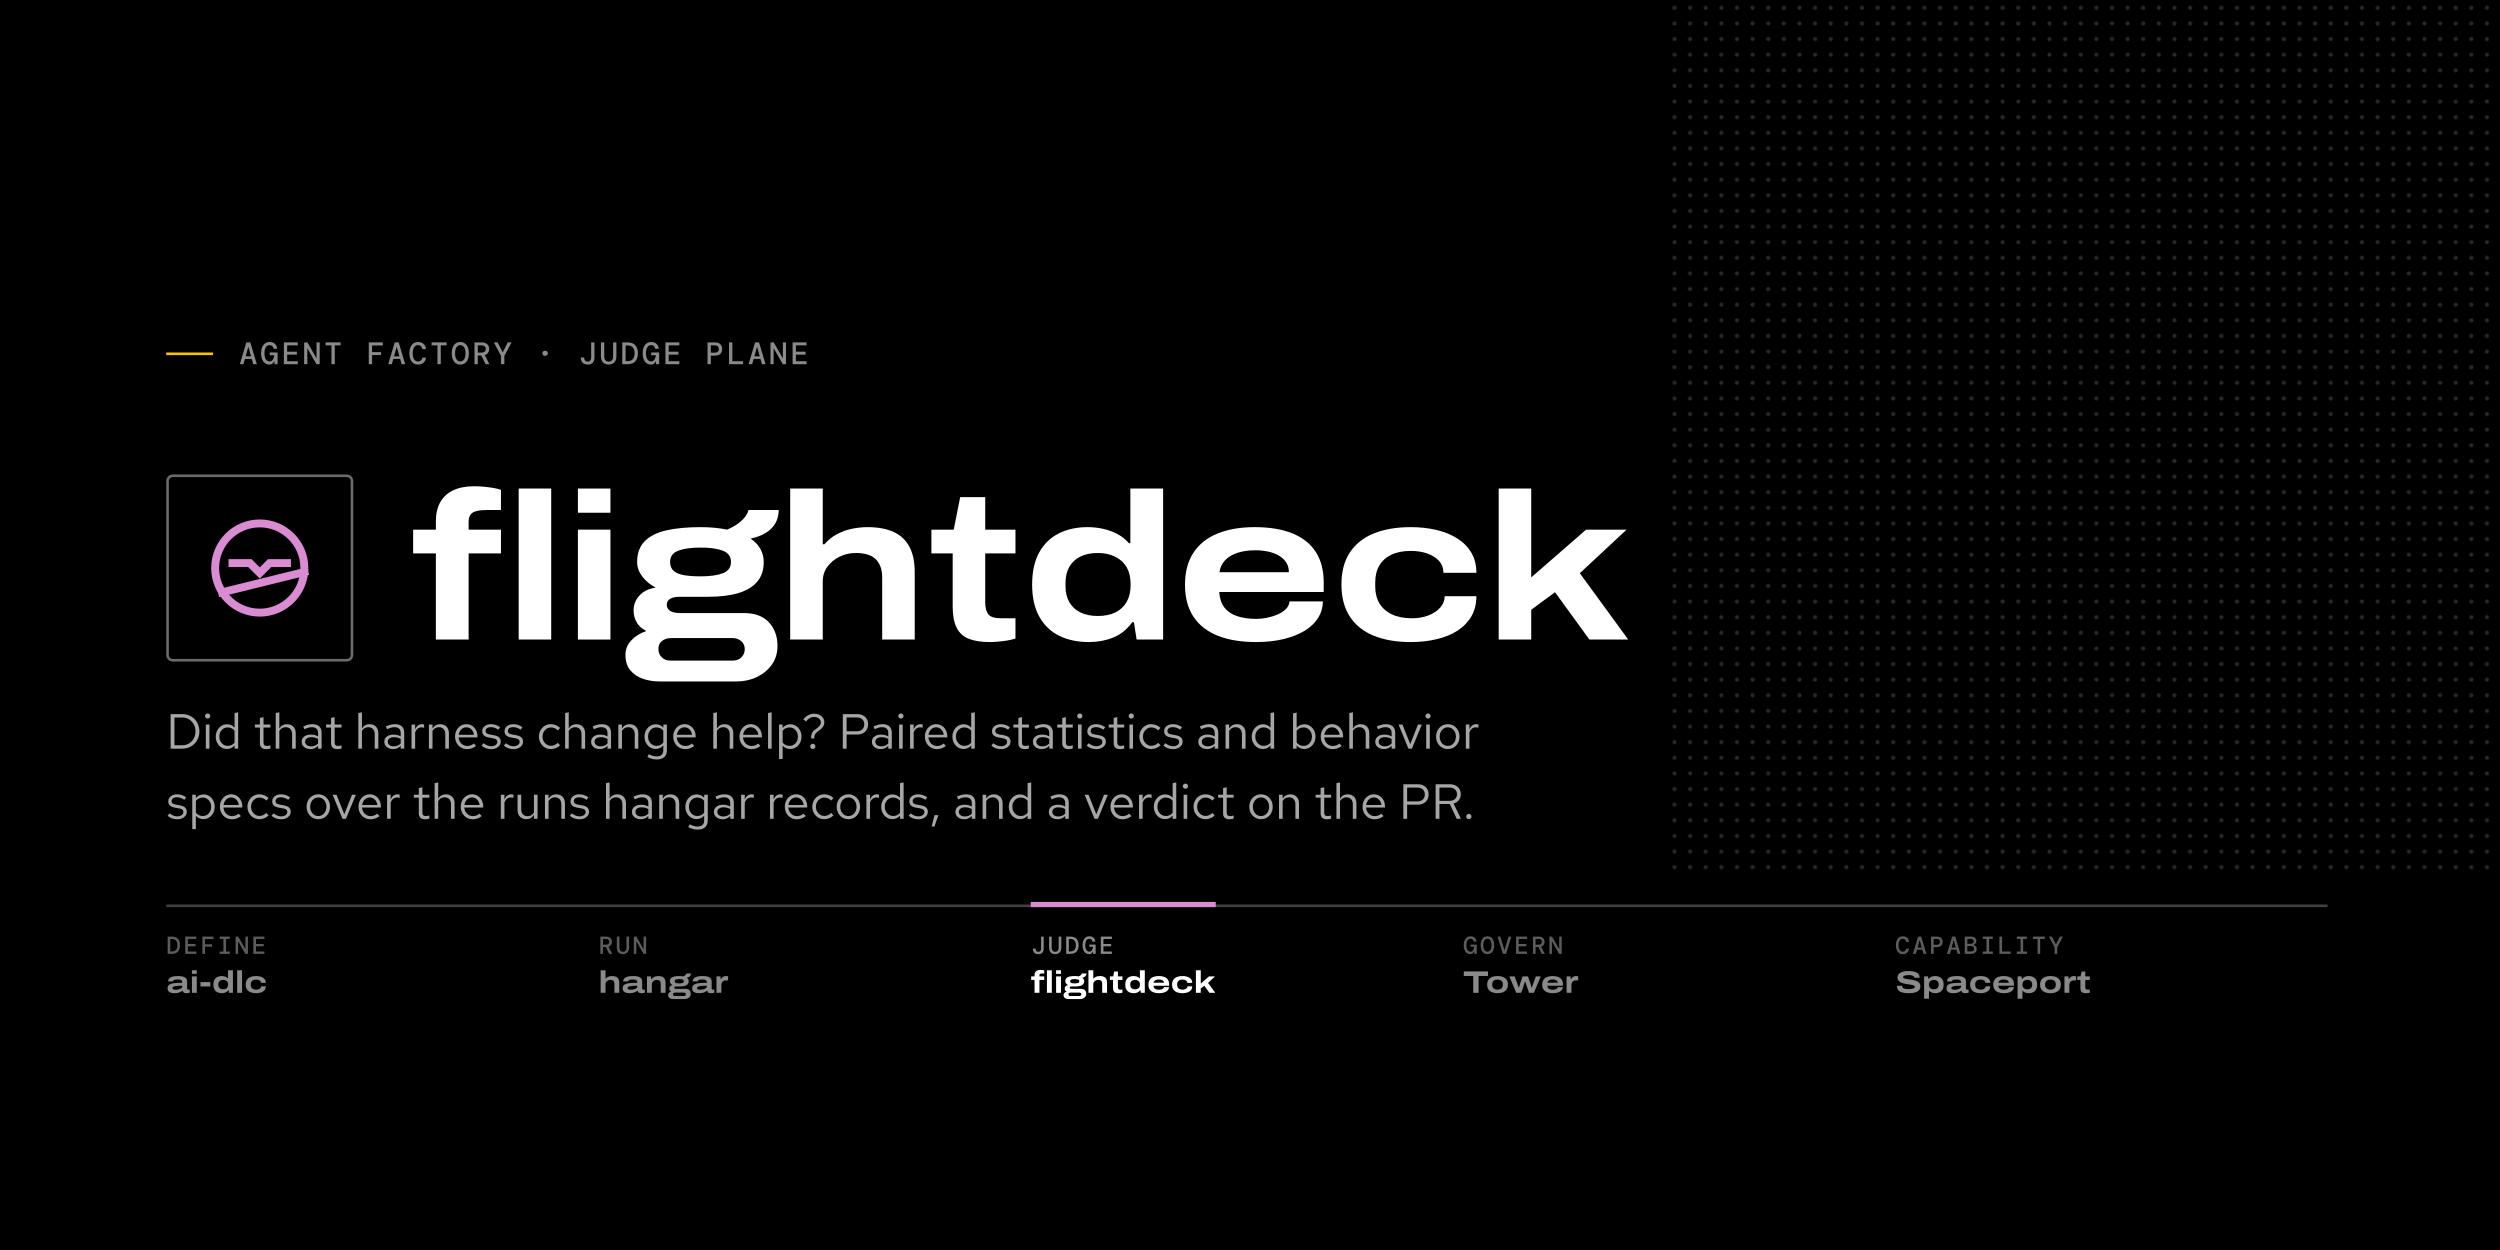
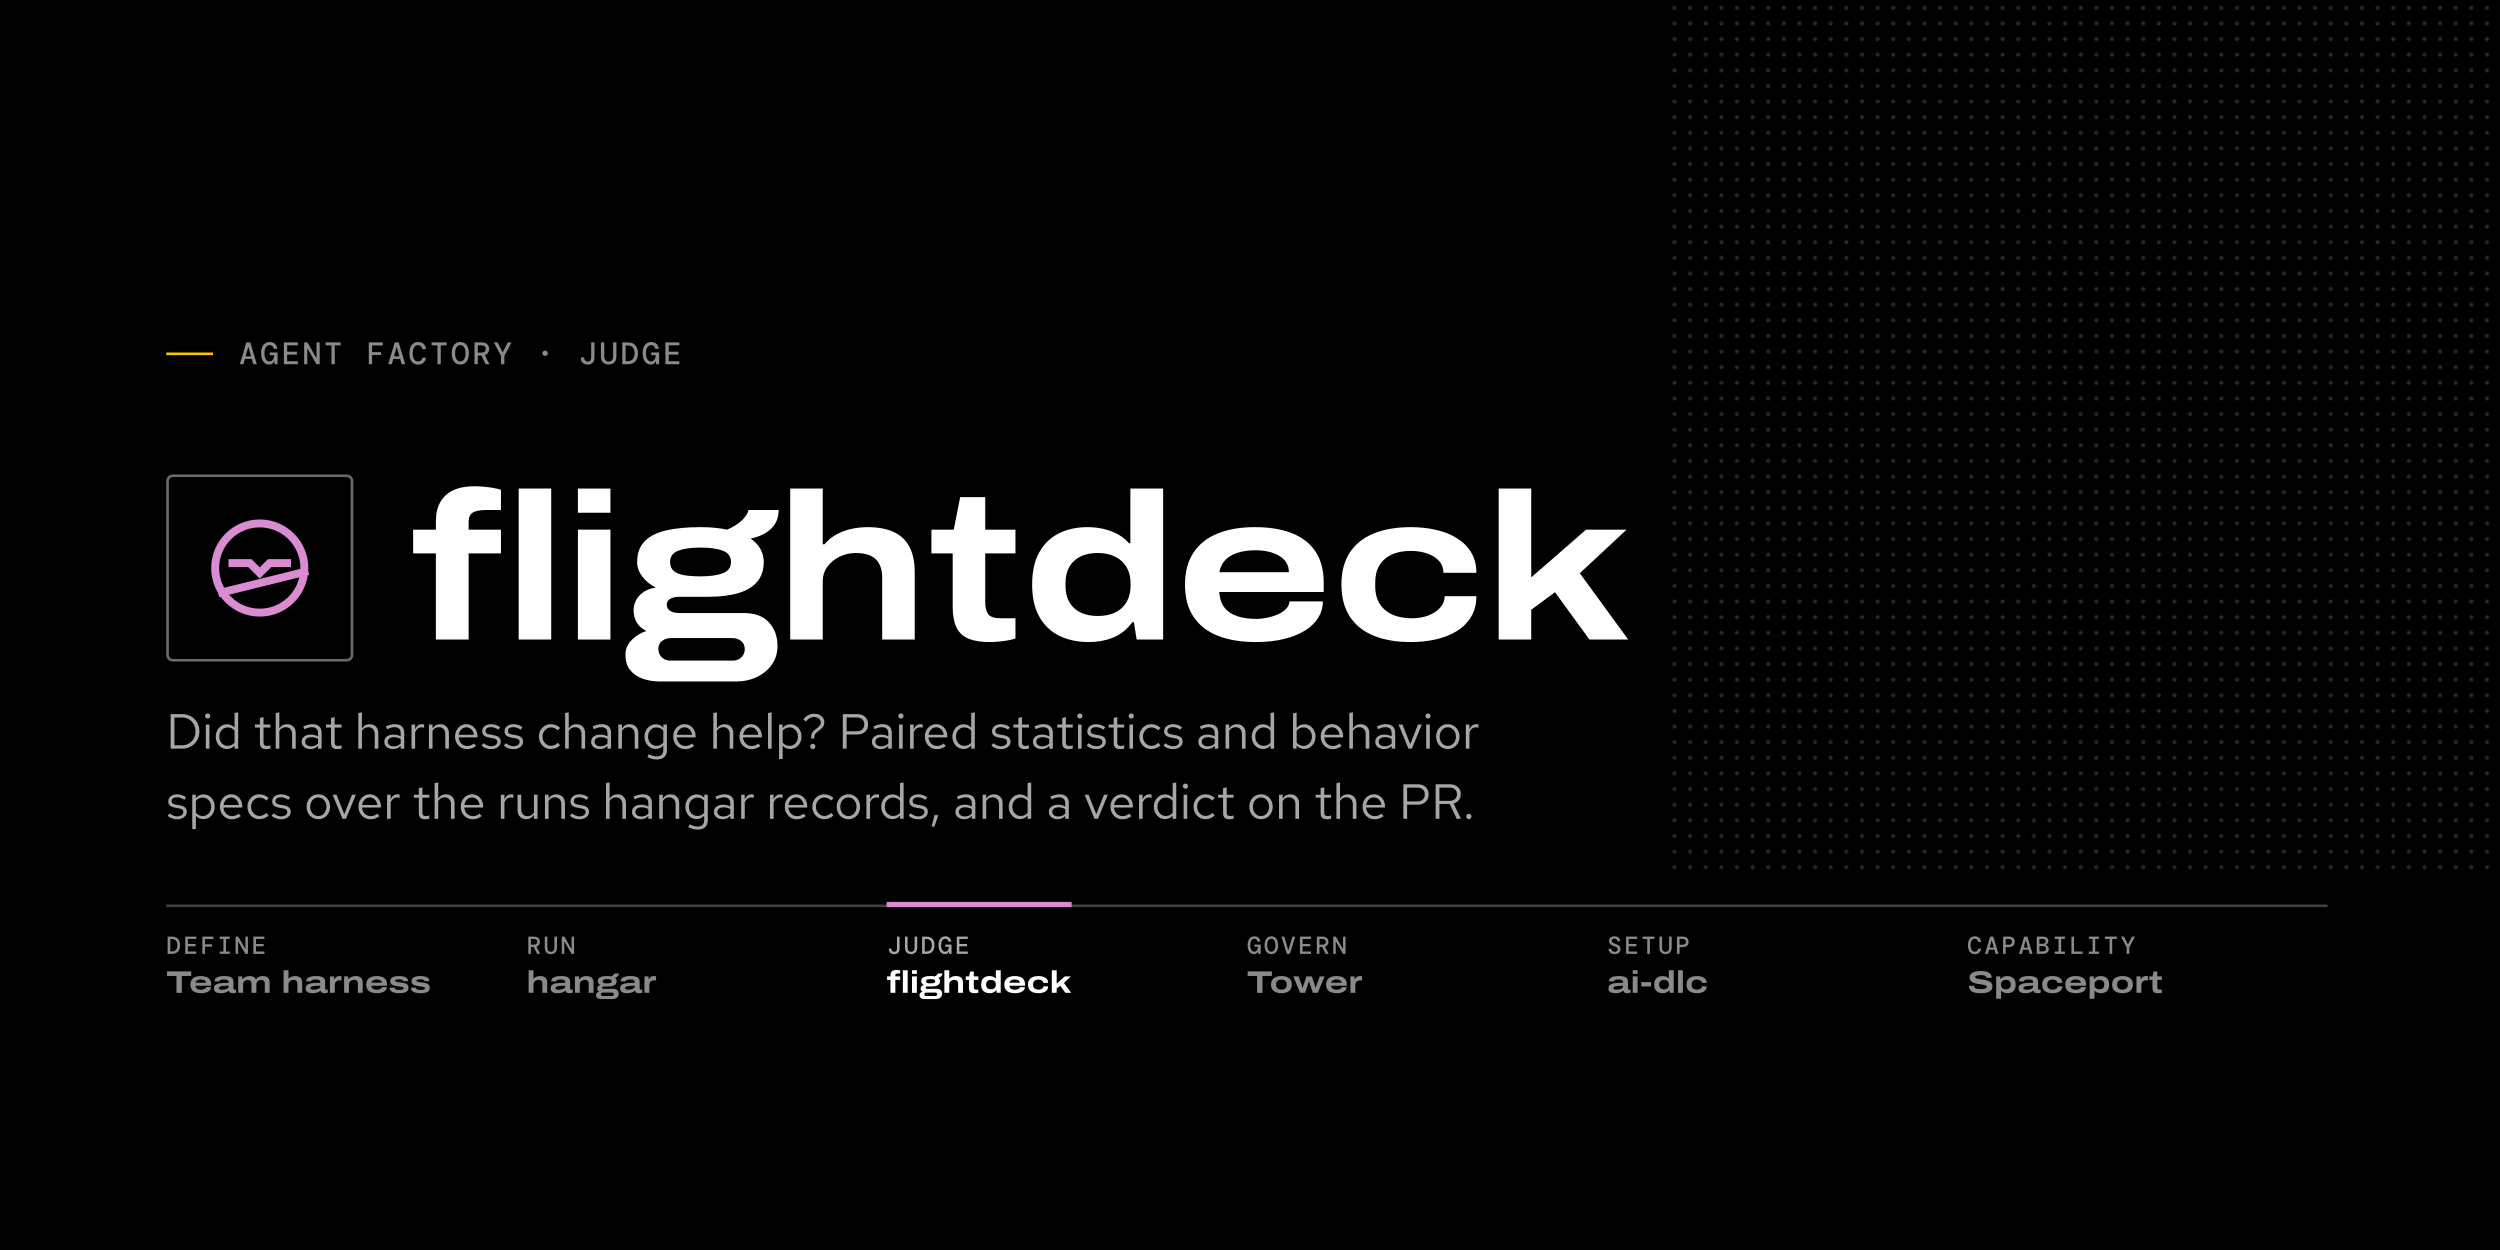
<svg xmlns="http://www.w3.org/2000/svg" width="1280" height="640" viewBox="0 0 1280 640" role="img" aria-labelledby="t d">
  <defs>
    <path id="m1" d="M28 0 237 700H363L572 0H457L410 168H190L143 0ZM297 550 214 253H386L303 550Z" />
    <path id="m7" d="M291 -12Q213 -12 154 32.5Q95 77 62 158Q29 239 29 350Q29 459 62 540Q95 621 156.5 666.5Q218 712 304 712Q408 712 471.5 655Q535 598 549 494H434Q424 548 390.5 580Q357 612 304 612Q223 612 180 542Q137 472 137 350Q137 223 182.5 155.5Q228 88 301 88Q350 88 382 117Q414 146 431 191.5Q448 237 452 288H305V376H559V0H461L454 94H448Q428 48 392 18Q356 -12 291 -12Z" />
    <path id="m5" d="M80 0V700H527V605H186V401H497V307H186V95H527V0Z" />
    <path id="m15" d="M51 0V700H155L448 187V700H549V0H445L152 513V0Z" />
    <path id="m21" d="M247 0V605H59V700H541V605H353V0Z" />
    <path id="m6" d="M84 0V700H533V601H190V387H478V294H190V0Z" />
    <path id="m3" d="M302 -12Q214 -12 152.5 33Q91 78 58.5 159.5Q26 241 26 349Q26 458 58.5 539.5Q91 621 153 666.5Q215 712 302 712Q415 712 482 650.5Q549 589 560 484H443Q434 539 398.5 575.5Q363 612 301 612Q222 612 178 542Q134 472 134 349Q134 227 178 157.5Q222 88 301 88Q365 88 399 121.5Q433 155 443 210H560Q544 107 479 47.5Q414 -12 302 -12Z" />
    <path id="m16" d="M300 -12Q215 -12 153 32Q91 76 58 157Q25 238 25 350Q25 462 58 543Q91 624 153 668Q215 712 300 712Q386 712 447.5 668Q509 624 542 543Q575 462 575 350Q575 238 542 157Q509 76 447.5 32Q386 -12 300 -12ZM300 88Q375 88 421 155.5Q467 223 467 350Q467 477 421 544.5Q375 612 300 612Q224 612 178.5 544.5Q133 477 133 350Q133 223 178.5 155.5Q224 88 300 88Z" />
    <path id="m19" d="M75 0V700H304Q386 700 439.5 672Q493 644 519.5 596.5Q546 549 546 489Q546 421 511.5 368.5Q477 316 406 292L553 0H430L296 277H181V0ZM181 373H298Q370 373 403.5 405Q437 437 437 489Q437 542 404 573.5Q371 605 297 605H181Z" />
    <path id="m26" d="M247 0V266L16 700H137L300 378L463 700H584L353 266V0Z" />
    <path id="m87" d="M300 267Q263 267 237 291.5Q211 316 211 351Q211 386 237 410Q263 434 300 434Q338 434 363.5 410Q389 386 389 351Q389 316 363.5 291.5Q338 267 300 267Z" />
    <path id="m10" d="M309 -12Q201 -12 143 48.5Q85 109 85 215H192Q193 160 220 122Q247 84 308 84Q367 84 392.5 121Q418 158 418 213V700H524V213Q524 105 467 46.5Q410 -12 309 -12Z" />
    <path id="m22" d="M298 -12Q227 -12 171.5 17Q116 46 84 105.5Q52 165 52 256V700H158V250Q158 170 196 126.5Q234 83 300 83Q366 83 404 126.5Q442 170 442 250V700H548V256Q548 165 515 105.5Q482 46 425.5 17Q369 -12 298 -12Z" />
    <path id="m4" d="M57 0V700H225Q394 700 476 606.5Q558 513 558 350Q558 187 476 93.5Q394 0 225 0ZM163 98H221Q343 98 397 166.5Q451 235 451 350Q451 465 397 533.5Q343 602 221 602H163Z" />
-     <path id="m17" d="M71 0V700H308Q388 700 440 672.5Q492 645 517 597Q542 549 542 487Q542 425 517 377Q492 329 440 301.5Q388 274 308 274H177V0ZM177 369H303Q371 369 402.5 401Q434 433 434 487Q434 540 402.5 572.5Q371 605 303 605H177Z" />
-     <path id="m12" d="M81 0V700H187V95H532V0Z" />
    <path id="d60" d="M122 0V413H13V527H122V566Q122 622 143.5 659.5Q165 697 206 716Q247 735 306 735Q326 735 349 733Q372 731 394 727.5Q416 724 434 718V621H366Q318 621 298.5 608.5Q279 596 279 565V527H434V413H279V0ZM519 0V724H675V0Z" />
    <path id="d36" d="M69 608V724H225V608ZM69 0V527H225V0Z" />
    <path id="d34" d="M177 -201Q134 -201 96.5 -188Q59 -175 36 -147Q13 -119 13 -73Q13 -34 41 -4Q69 26 113 41Q81 57 66.5 83Q52 109 52 139Q52 181 80.5 211.5Q109 242 158 249Q118 270 93.5 302.5Q69 335 69 372Q69 434 105 471Q141 508 209 523.5Q277 539 373 539Q408 539 440 536Q472 533 501 527Q550 549 574.5 574.5Q599 600 603 621H748Q747 583 731 556Q715 529 685 511Q655 493 613 484Q643 464 659.5 435.5Q676 407 676 371Q676 314 644.5 277Q613 240 553.5 222.5Q494 205 409 205H273Q243 205 227 195Q211 185 211 167Q211 149 226.5 138Q242 127 277 127H581Q660 127 701 82.5Q742 38 742 -31Q742 -82 715 -120Q688 -158 643.5 -179.5Q599 -201 545 -201ZM228 -101H527Q543 -101 556 -94.5Q569 -88 577 -75Q585 -62 585 -46Q585 -21 567.5 -7Q550 7 527 7H232Q206 7 188.5 -6.5Q171 -20 171 -45Q171 -70 187.5 -85.5Q204 -101 228 -101ZM373 303Q441 303 480 318Q519 333 519 372Q519 411 480 426Q441 441 373 441Q305 441 266 426Q227 411 227 372Q227 344 244.5 329Q262 314 295 308.5Q328 303 373 303Z" />
    <path id="d35" d="M69 0V724H225V457H233Q260 488 294.5 506Q329 524 366.5 531.5Q404 539 440 539Q515 539 565.5 515.5Q616 492 641 444Q666 396 666 323V0H510V298Q510 329 501 351.5Q492 374 476 388Q460 402 436.5 408.5Q413 415 384 415Q342 415 306 397.5Q270 380 247.5 349.5Q225 319 225 278V0Z" />
    <path id="d48" d="M304 -12Q243 -12 203.5 3.5Q164 19 145 56.5Q126 94 126 159V413H24V527H131L162 683H282V527H427V413H282V179Q282 141 296.5 121.5Q311 102 359 102H427V5Q413 0 390.5 -4Q368 -8 344.5 -10Q321 -12 304 -12Z" />
    <path id="d31" d="M320 -12Q238 -12 177 18Q116 48 81.5 109.5Q47 171 47 263Q47 357 81 418Q115 479 175 509Q235 539 313 539Q352 539 389 530.5Q426 522 457.5 505Q489 488 511 462H518V724H675V0H548L535 83H527Q489 31 435.5 9.5Q382 -12 320 -12ZM362 113Q412 113 447 130.5Q482 148 500.5 181Q519 214 519 259V267Q519 302 508.5 329Q498 356 477.5 375Q457 394 427.5 404.5Q398 415 361 415Q312 415 277.5 397.5Q243 380 225 348Q207 316 207 271V256Q207 211 225.5 179Q244 147 278.5 130Q313 113 362 113Z" />
    <path id="d32" d="M387 -12Q282 -12 206 17.5Q130 47 88.5 108Q47 169 47 263Q47 355 87.5 416.5Q128 478 203.5 508.5Q279 539 381 539Q488 539 562 509Q636 479 674 420Q712 361 712 274V228H211Q214 182 236 153.5Q258 125 297.5 112Q337 99 390 99Q414 99 440.5 104.5Q467 110 490.5 120Q514 130 530 145.5Q546 161 548 183H708Q708 141 686 105Q664 69 622 43Q580 17 520.5 2.5Q461 -12 387 -12ZM212 323H545Q545 349 533 368.5Q521 388 498.5 401.5Q476 415 447 421.5Q418 428 384 428Q335 428 297.5 415.5Q260 403 238.5 379.5Q217 356 212 323Z" />
    <path id="d30" d="M381 -12Q277 -12 202.5 18.5Q128 49 88 110.5Q48 172 48 264Q48 356 88 417Q128 478 202.5 508.5Q277 539 381 539Q446 539 503.5 525.5Q561 512 604 484.5Q647 457 671 416Q695 375 695 320H537Q537 354 516 377Q495 400 459.5 412.5Q424 425 381 425Q326 425 288 407Q250 389 230 355.5Q210 322 210 274V254Q210 207 230.5 173Q251 139 290.5 120.5Q330 102 387 102Q429 102 464.5 115.5Q500 129 521.5 153Q543 177 543 208H695Q695 152 670.5 110.5Q646 69 603.5 42Q561 15 503.5 1.5Q446 -12 381 -12Z" />
    <path id="d39" d="M69 0V724H225V298L488 527H682L458 318L690 0H504L339 227L225 143V0Z" />
    <path id="s4" d="M166 69H326Q402 69 462 106Q522 143 557.5 206.5Q593 270 593 350Q593 430 557.5 493.5Q522 557 462 594Q402 631 326 631H166ZM89 0V700H321Q398 700 462.5 673.5Q527 647 573.5 599.5Q620 552 645.5 488.5Q671 425 671 350Q671 275 645.5 211.5Q620 148 573.5 100.5Q527 53 462.5 26.5Q398 0 321 0Z" />
    <path id="s35" d="M74 0V488H147V0ZM111 609Q89 609 73.5 624.5Q58 640 58 661Q58 682 73.5 697.5Q89 713 111 713Q133 713 148.5 697.5Q164 682 164 661Q164 640 148.5 624.5Q133 609 111 609Z" />
    <path id="s30" d="M278 -7Q215 -7 164 26.5Q113 60 83 116.5Q53 173 53 243Q53 314 83.5 370.5Q114 427 166 460.5Q218 494 282 494Q327 494 366 476.5Q405 459 434 426V722L507 737V0H434V65Q406 30 366 11.5Q326 -7 278 -7ZM296 57Q339 57 375 74Q411 91 434 122V364Q410 395 373.5 412.5Q337 430 296 430Q247 430 208.5 406Q170 382 147.5 340Q125 298 125 244Q125 191 147.5 148.5Q170 106 208.5 81.5Q247 57 296 57Z" />
    <path id="s47" d="M261 -10Q198 -10 165.5 20.5Q133 51 133 109V428H32V488H133V622L206 639V488H346V428H206V128Q206 89 222.5 72Q239 55 277 55Q296 55 311 58Q326 61 346 68V3Q326 -4 304 -7Q282 -10 261 -10Z" />
    <path id="s34" d="M75 0V722L148 737V409Q176 453 215 474.5Q254 496 303 496Q356 496 395.5 473.5Q435 451 457.5 410.5Q480 370 480 316V0H407V295Q407 360 371.5 397.5Q336 435 276 435Q236 435 203 416Q170 397 148 360V0Z" />
    <path id="s27" d="M226 -9Q174 -9 134 10Q94 29 71.5 62.5Q49 96 49 140Q49 184 72 216.5Q95 249 136 267Q177 285 232 285Q274 285 311.5 276Q349 267 381 247V314Q381 374 349 404.5Q317 435 255 435Q221 435 185.5 425Q150 415 107 393L80 449Q178 496 264 496Q355 496 404 451.5Q453 407 453 324V0H381V57Q349 24 310 7.5Q271 -9 226 -9ZM119 142Q119 99 152.5 73Q186 47 241 47Q282 47 316.5 61Q351 75 381 103V197Q350 215 317 223.5Q284 232 243 232Q187 232 153 207.5Q119 183 119 142Z" />
    <path id="s45" d="M75 0V488H148V388Q167 439 202.5 467.5Q238 496 284 496Q297 496 308 494.5Q319 493 330 489V423Q318 427 304.5 429.5Q291 432 279 432Q234 432 200.5 406Q167 380 148 333V0Z" />
    <path id="s41" d="M75 0V488H148V409Q176 453 215 474.5Q254 496 303 496Q356 496 395.5 473.5Q435 451 457.5 410.5Q480 370 480 316V0H407V295Q407 360 371.5 397.5Q336 435 276 435Q236 435 203 416Q170 397 148 360V0Z" />
    <path id="s31" d="M295 -10Q227 -10 172 23.5Q117 57 85 114.5Q53 172 53 244Q53 316 83.5 373Q114 430 166 463Q218 496 283 496Q347 496 397.5 463.5Q448 431 477.5 375.5Q507 320 507 250V228H124Q128 178 151.5 138.5Q175 99 213.5 76.5Q252 54 298 54Q336 54 371.5 67.5Q407 81 432 104L478 55Q436 22 391 6Q346 -10 295 -10ZM126 280H435Q430 324 408.5 358.5Q387 393 354.5 413Q322 433 282 433Q242 433 209 413.5Q176 394 154.5 359.5Q133 325 126 280Z" />
    <path id="s46" d="M226 -10Q166 -10 115 8.5Q64 27 28 62L67 110Q111 78 148 63.5Q185 49 224 49Q277 49 312 74Q347 99 347 138Q347 168 326.5 185Q306 202 259 211L179 225Q108 238 74.5 269Q41 300 41 353Q41 395 63.5 427Q86 459 126 477.5Q166 496 217 496Q267 496 312 481.5Q357 467 403 435L367 384Q329 411 291 423.5Q253 436 214 436Q166 436 137 415Q108 394 108 358Q108 328 126.5 312Q145 296 192 288L274 273Q348 260 382 228Q416 196 416 142Q416 99 391 64.5Q366 30 323 10Q280 -10 226 -10Z" />
    <path id="s29" d="M294 -8Q226 -8 171.5 25.5Q117 59 85 116.5Q53 174 53 244Q53 315 85 372Q117 429 171.5 462.5Q226 496 294 496Q348 496 397 476Q446 456 482 420L435 369Q409 398 372 414Q335 430 297 430Q249 430 210.5 405Q172 380 149 338Q126 296 126 244Q126 192 149 150Q172 108 210.5 83Q249 58 297 58Q335 58 372 74.5Q409 91 435 119L482 68Q446 32 397 12Q348 -8 294 -8Z" />
    <path id="s33" d="M301 -219Q252 -219 202.5 -205.5Q153 -192 111 -168L142 -112Q187 -135 224 -146Q261 -157 298 -157Q365 -157 399.5 -125Q434 -93 434 -32V66Q406 31 366 12.5Q326 -6 278 -6Q215 -6 164 27.5Q113 61 83 117.5Q53 174 53 244Q53 314 83.5 370.5Q114 427 166 460.5Q218 494 282 494Q328 494 367 476.5Q406 459 435 425V488H507V-31Q507 -122 454 -170.5Q401 -219 301 -219ZM296 57Q339 57 375 74.5Q411 92 434 123V364Q410 395 373.5 412.5Q337 430 296 430Q247 430 208.5 406Q170 382 147.5 340Q125 298 125 244Q125 191 147.5 148.5Q170 106 208.5 81.5Q247 57 296 57Z" />
    <path id="s39" d="M75 0V722L148 737V0Z" />
    <path id="s43" d="M75 -209V488H147V418Q175 455 215.5 474.5Q256 494 305 494Q369 494 419.5 460.5Q470 427 500 370.5Q530 314 530 244Q530 174 499.5 117Q469 60 417.5 26.5Q366 -7 301 -7Q255 -7 216 10.5Q177 28 148 61V-209ZM287 56Q336 56 374.5 80.5Q413 105 435.5 147.5Q458 190 458 243Q458 297 435.5 339Q413 381 374.5 405.5Q336 430 287 430Q244 430 207.5 412.5Q171 395 148 363V124Q172 92 208.5 74Q245 56 287 56Z" />
    <path id="s68" d="M193 207Q191 249 197.5 280Q204 311 222 336.5Q240 362 271 385L313 416Q354 448 371 474Q388 500 388 534Q388 565 370 589Q352 613 321 627.5Q290 642 251 642Q204 642 163 619Q122 596 90 552L34 590Q75 647 131.5 677.5Q188 708 254 708Q313 708 359 685.5Q405 663 432 624Q459 585 459 535Q459 501 448.5 473.5Q438 446 414 420Q390 394 347 363L315 339Q281 314 267 283Q253 252 256 207ZM226 -8Q204 -8 188.5 7.5Q173 23 173 45Q173 68 188.5 83Q204 98 226 98Q248 98 263 83Q278 68 278 45Q278 23 263 7.5Q248 -8 226 -8Z" />
    <path id="s16" d="M89 0V700H378Q446 700 496 674.5Q546 649 573.5 602.5Q601 556 601 493Q601 431 573.5 384Q546 337 496 311.5Q446 286 378 286H166V0ZM166 352H369Q442 352 483 390Q524 428 524 493Q524 558 483 595Q442 632 369 632H166Z" />
    <path id="s28" d="M75 0V715L148 730V421Q176 456 216 475Q256 494 305 494Q369 494 419.5 460.5Q470 427 500 370.5Q530 314 530 244Q530 174 499.5 117Q469 60 417.5 26.5Q366 -7 301 -7Q255 -7 215.5 11.5Q176 30 147 64V0ZM287 56Q336 56 374.5 80.5Q413 105 435.5 147.5Q458 190 458 243Q458 297 435.5 339Q413 381 374.5 405.5Q336 430 287 430Q244 430 207.5 412.5Q171 395 148 363V124Q172 92 208.5 74Q245 56 287 56Z" />
    <path id="s49" d="M215 0 15 488H94L252 91L408 488H486L285 0Z" />
    <path id="s42" d="M290 -8Q223 -8 169 25Q115 58 84 115Q53 172 53 244Q53 316 84 373Q115 430 169 463Q223 496 290 496Q358 496 411.5 463Q465 430 496 373Q527 316 527 244Q527 172 496 115Q465 58 411.5 25Q358 -8 290 -8ZM290 56Q338 56 375 80.5Q412 105 433.5 148Q455 191 455 244Q455 298 433.5 340.5Q412 383 375 407.5Q338 432 290 432Q242 432 205 407.5Q168 383 146.5 340.5Q125 298 125 244Q125 191 146.5 148Q168 105 205 80.5Q242 56 290 56Z" />
    <path id="s48" d="M249 -8Q197 -8 157 15Q117 38 94.5 79Q72 120 72 173V488H146V194Q146 129 181 91Q216 53 276 53Q317 53 349.5 72Q382 91 404 127V488H477V0H404V79Q376 36 337.5 14Q299 -8 249 -8Z" />
    <path id="s63" d="M50 -157 110 74H188L107 -157Z" />
    <path id="s18" d="M89 0V700H376Q443 700 493 674.5Q543 649 571 604Q599 559 599 498Q599 428 560 378.5Q521 329 453 309L602 0H517L375 299H166V0ZM166 363H370Q439 363 480.5 399.5Q522 436 522 497Q522 559 480.5 595.5Q439 632 370 632H166Z" />
    <path id="s62" d="M125 -8Q103 -8 87.5 8Q72 24 72 46Q72 69 87.5 84.5Q103 100 125 100Q147 100 162.5 84.5Q178 69 178 46Q178 24 162.5 8Q147 -8 125 -8Z" />
    <path id="m9" d="M95 0V94H247V606H97V700H503V606H353V94H505V0Z" />
+     <path id="d20" d="M328 0V541H25V687H802V541H500V0Z" />
    <path id="d28" d="M270 -12Q222 -12 181 -4.5Q140 3 109 20.5Q78 38 60.5 68Q43 98 43 144Q43 207 78 243.5Q113 280 176.5 296Q240 312 325.5 316.5Q411 321 512 321V340Q512 373 496 392Q480 411 447.5 419.5Q415 428 363 428Q324 428 291.5 422.5Q259 417 240 405.5Q221 394 221 376V366H64Q63 370 62.5 373.5Q62 377 62 382Q62 429 97 464.5Q132 500 201.5 519.5Q271 539 374 539Q470 539 535.5 522Q601 505 635 466Q669 427 669 362V141Q669 123 676.5 112.5Q684 102 702 102H754V6Q742 1 714 -5.5Q686 -12 652 -12Q606 -12 579.5 -1.5Q553 9 541 27.5Q529 46 524 68H516Q488 43 449.5 25Q411 7 366 -2.5Q321 -12 270 -12ZM311 99Q339 99 373.5 105.5Q408 112 440 124.5Q472 137 492 156Q512 175 512 202V230Q405 230 336 222Q267 214 233 197Q199 180 199 149Q199 128 215.5 117.5Q232 107 258 103Q284 99 311 99Z" />
+     <path id="d41" d="M69 0V527H195L206 438H215Q243 476 278.5 498Q314 520 354.5 529.5Q395 539 434 539Q508 539 557.5 514.5Q607 490 629 438H639Q667 476 703 498Q739 520 779.5 529.5Q820 539 860 539Q931 539 979.5 515.5Q1028 492 1052 444Q1076 396 1076 323V0H920V298Q920 329 911.5 351.5Q903 374 887.5 388Q872 402 850.5 408.5Q829 415 802 415Q762 415 727.5 397.5Q693 380 671.5 349.5Q650 319 650 278V0H494V298Q494 329 486 351.5Q478 374 462.5 388Q447 402 425.5 408.5Q404 415 376 415Q336 415 301.5 397.5Q267 380 246 349.5Q225 319 225 278V0Z" />
+     <path id="d46" d="M69 0V527H195L206 436H214Q227 465 249.5 488.5Q272 512 303 525.5Q334 539 373 539Q391 539 409 536.5Q427 534 442 529V398H365Q327 398 300.5 385.5Q274 373 257.5 351.5Q241 330 233 303.5Q225 277 225 248V0Z" />
+     <path id="d42" d="M69 0V527H195L206 438H215Q244 476 280.5 498Q317 520 358.5 529.5Q400 539 440 539Q515 539 565.5 515.5Q616 492 641 444Q666 396 666 323V0H510V298Q510 329 501 351.5Q492 374 476 388Q460 402 436.5 408.5Q413 415 384 415Q342 415 306 397.5Q270 380 247.5 349.5Q225 319 225 278V0Z" />
+     <path id="d47" d="M340 -12Q281 -12 227 -2.5Q173 7 130.5 26Q88 45 63 76Q38 107 38 149Q38 154 38.5 158Q39 162 40 166H200Q200 164 199.5 161Q199 158 199 156Q199 133 219 119Q239 105 271.5 98.5Q304 92 341 92Q376 92 409.5 96Q443 100 465 111.5Q487 123 487 147Q487 171 461 182Q435 193 388.5 198.5Q342 204 280 213Q233 220 192.5 231Q152 242 121.5 259.5Q91 277 74 305Q57 333 57 374Q57 418 78 449.5Q99 481 137.5 501Q176 521 230 530Q284 539 349 539Q406 539 456.5 530Q507 521 545 502Q583 483 605 455Q627 427 627 390Q627 386 627 382Q627 378 626 375H466V380Q466 400 449 412Q432 424 405 429.5Q378 435 347 435Q336 435 314 434Q292 433 268.5 429Q245 425 229 416Q213 407 213 390Q213 369 238 359Q263 349 303.5 344Q344 339 391 333Q441 327 486.5 318Q532 309 567.5 291.5Q603 274 623 244Q643 214 643 166Q643 116 622 81.5Q601 47 561.5 26.5Q522 6 465.5 -3Q409 -12 340 -12Z" />
+     <path id="m23" d="M237 0 21 700H135L300 140L465 700H579L363 0Z" />
+     <path id="d43" d="M380 -12Q277 -12 202.5 19Q128 50 87.5 111.5Q47 173 47 264Q47 356 87.5 417Q128 478 202.5 508.5Q277 539 380 539Q483 539 557.5 508.5Q632 478 672.5 417Q713 356 713 264Q713 173 672.5 111.5Q632 50 557.5 19Q483 -12 380 -12ZM380 102Q434 102 472.5 120.5Q511 139 531 173Q551 207 551 254V274Q551 322 531 355.5Q511 389 472.5 407Q434 425 380 425Q325 425 287 407Q249 389 229 355.5Q209 322 209 274V254Q209 207 229 173Q249 139 287 120.5Q325 102 380 102Z" />
+     <path id="d51" d="M224 0 4 527H172L265 276Q273 254 280 233Q287 212 292.5 194.5Q298 177 300 166H308Q311 177 316.5 194Q322 211 329 232Q336 253 343 275L427 527H601L685 275Q688 267 693.5 247.5Q699 228 705.5 206.5Q712 185 718 166H726Q730 182 736.5 202.5Q743 223 750 242.5Q757 262 761 275L853 527H1010L790 0H635L553 240Q546 263 538 286.5Q530 310 523 331Q516 352 512 365H505Q500 350 492.5 328.5Q485 307 478 283.5Q471 260 464 239L384 0Z" />
+     <path id="m20" d="M307 -12Q233 -12 177.5 15Q122 42 90.5 92Q59 142 58 211H170Q171 158 206.5 120.5Q242 83 306 83Q365 83 398 110.5Q431 138 431 182Q431 219 411.5 243.5Q392 268 351 287.5Q310 307 245 328Q158 356 117 405.5Q76 455 76 527Q76 610 136 661Q196 712 301 712Q403 712 465 659.5Q527 607 529 514H416Q416 539 402 562.5Q388 586 362 601.5Q336 617 298 617Q251 618 219 594.5Q187 571 187 531Q187 482 226 454.5Q265 427 353 398Q408 380 450.5 354.5Q493 329 517.5 289.5Q542 250 542 189Q542 133 514 87.5Q486 42 433.5 15Q381 -12 307 -12Z" />
+     <path id="m17" d="M71 0V700H308Q388 700 440 672.5Q492 645 517 597Q542 549 542 487Q542 425 517 377Q492 329 440 301.5Q388 274 308 274H177V0ZM177 369H303Q371 369 402.5 401Q434 433 434 487Q434 540 402.5 572.5Q371 605 303 605H177Z" />
    <path id="d180" d="M50 205V344H366V205Z" />
    <path id="d40" d="M69 0V724H225V0Z" />
-     <path id="d42" d="M69 0V527H195L206 438H215Q244 476 280.5 498Q317 520 358.5 529.5Q400 539 440 539Q515 539 565.5 515.5Q616 492 641 444Q666 396 666 323V0H510V298Q510 329 501 351.5Q492 374 476 388Q460 402 436.5 408.5Q413 415 384 415Q342 415 306 397.5Q270 380 247.5 349.5Q225 319 225 278V0Z" />
-     <path id="d46" d="M69 0V527H195L206 436H214Q227 465 249.5 488.5Q272 512 303 525.5Q334 539 373 539Q391 539 409 536.5Q427 534 442 529V398H365Q327 398 300.5 385.5Q274 373 257.5 351.5Q241 330 233 303.5Q225 277 225 248V0Z" />
-     <path id="m23" d="M237 0 21 700H135L300 140L465 700H579L363 0Z" />
-     <path id="d20" d="M328 0V541H25V687H802V541H500V0Z" />
-     <path id="d43" d="M380 -12Q277 -12 202.5 19Q128 50 87.5 111.5Q47 173 47 264Q47 356 87.5 417Q128 478 202.5 508.5Q277 539 380 539Q483 539 557.5 508.5Q632 478 672.5 417Q713 356 713 264Q713 173 672.5 111.5Q632 50 557.5 19Q483 -12 380 -12ZM380 102Q434 102 472.5 120.5Q511 139 531 173Q551 207 551 254V274Q551 322 531 355.5Q511 389 472.5 407Q434 425 380 425Q325 425 287 407Q249 389 229 355.5Q209 322 209 274V254Q209 207 229 173Q249 139 287 120.5Q325 102 380 102Z" />
-     <path id="d51" d="M224 0 4 527H172L265 276Q273 254 280 233Q287 212 292.5 194.5Q298 177 300 166H308Q311 177 316.5 194Q322 211 329 232Q336 253 343 275L427 527H601L685 275Q688 267 693.5 247.5Q699 228 705.5 206.5Q712 185 718 166H726Q730 182 736.5 202.5Q743 223 750 242.5Q757 262 761 275L853 527H1010L790 0H635L553 240Q546 263 538 286.5Q530 310 523 331Q516 352 512 365H505Q500 350 492.5 328.5Q485 307 478 283.5Q471 260 464 239L384 0Z" />
    <path id="m2" d="M56 0V700H306Q415 700 471 650Q527 600 527 521Q527 460 495 422Q463 384 421 367V360Q471 342 507 301.5Q543 261 543 195Q543 141 516.5 96.5Q490 52 439 26Q388 0 314 0ZM162 408H293Q354 408 386 432.5Q418 457 418 507Q418 606 291 606H162ZM162 98H300Q365 98 400 126Q435 154 435 208Q435 261 398 289.5Q361 318 298 318H162Z" />
+     <path id="m12" d="M81 0V700H187V95H532V0Z" />
    <path id="d19" d="M440 -12Q359 -12 289.5 -2.5Q220 7 167 32Q114 57 85 101.5Q56 146 56 215Q56 217 56 220Q56 223 57 225H226Q225 221 225 216Q225 211 225 205Q225 174 250 155.5Q275 137 322 128.5Q369 120 432 120Q459 120 486.5 122Q514 124 539.5 128.5Q565 133 585 141Q605 149 617 161.5Q629 174 629 191Q629 215 605.5 229.5Q582 244 542.5 253Q503 262 453.5 268.5Q404 275 351 283.5Q298 292 248.5 306.5Q199 321 159.5 344.5Q120 368 96.5 405Q73 442 73 496Q73 546 98 584Q123 622 170 648Q217 674 283.5 686.5Q350 699 433 699Q517 699 582 685.5Q647 672 691.5 646.5Q736 621 758.5 583.5Q781 546 781 498V483H613V494Q613 516 591.5 532.5Q570 549 531.5 559Q493 569 442 569Q375 569 333 560.5Q291 552 271 537.5Q251 523 251 506Q251 484 274.5 471Q298 458 337.5 450Q377 442 426.5 435.5Q476 429 529 420Q582 411 631.5 397.5Q681 384 720.5 360Q760 336 783.5 300.5Q807 265 807 212Q807 131 760 81.5Q713 32 630.5 10Q548 -12 440 -12Z" />
    <path id="d44" d="M69 -189V527H195L208 444H217Q254 497 307.5 518Q361 539 424 539Q505 539 566 509Q627 479 661.5 418Q696 357 696 264Q696 171 662 109.5Q628 48 568.5 18Q509 -12 431 -12Q392 -12 354.5 -3.5Q317 5 286 22Q255 39 233 65H225V-189ZM383 113Q432 113 466.5 130.5Q501 148 519 180Q537 212 537 256V271Q537 316 519 348.5Q501 381 466 398Q431 415 381 415Q332 415 296.5 397Q261 379 242.5 346.5Q224 314 224 268V260Q224 226 234.5 198.5Q245 171 265.5 152Q286 133 315.5 123Q345 113 383 113Z" />
  </defs>
  <rect width="1280" height="640" fill="#000000" />
  <pattern id="dots" x="853.33" y="0" width="8" height="8" patternUnits="userSpaceOnUse">
    <circle cx="4" cy="4" r="1.1" fill="#262626" />
  </pattern>
  <rect x="853.33" y="0" width="426.67" height="448" fill="url(#dots)" />
  <g transform="translate(0 106.67) scale(1.33)">
    <rect x="64" y="55.5" width="18" height="1" fill="#FFC400" />
    <g fill="#8A8A8A">
      <use href="#m1" transform="translate(92 60) scale(0.012 -0.012)" />
      <use href="#m7" transform="translate(100.16 60) scale(0.012 -0.012)" />
      <use href="#m5" transform="translate(108.32 60) scale(0.012 -0.012)" />
      <use href="#m15" transform="translate(116.48 60) scale(0.012 -0.012)" />
      <use href="#m21" transform="translate(124.64 60) scale(0.012 -0.012)" />
      <use href="#m6" transform="translate(140.96 60) scale(0.012 -0.012)" />
      <use href="#m1" transform="translate(149.12 60) scale(0.012 -0.012)" />
      <use href="#m3" transform="translate(157.28 60) scale(0.012 -0.012)" />
      <use href="#m21" transform="translate(165.44 60) scale(0.012 -0.012)" />
      <use href="#m16" transform="translate(173.6 60) scale(0.012 -0.012)" />
      <use href="#m19" transform="translate(181.76 60) scale(0.012 -0.012)" />
      <use href="#m26" transform="translate(189.92 60) scale(0.012 -0.012)" />
      <use href="#m87" transform="translate(206.24 60) scale(0.012 -0.012)" />
      <use href="#m10" transform="translate(222.56 60) scale(0.012 -0.012)" />
      <use href="#m22" transform="translate(230.72 60) scale(0.012 -0.012)" />
      <use href="#m4" transform="translate(238.88 60) scale(0.012 -0.012)" />
      <use href="#m7" transform="translate(247.04 60) scale(0.012 -0.012)" />
      <use href="#m5" transform="translate(255.2 60) scale(0.012 -0.012)" />
-       <use href="#m17" transform="translate(271.52 60) scale(0.012 -0.012)" />
-       <use href="#m12" transform="translate(279.68 60) scale(0.012 -0.012)" />
-       <use href="#m1" transform="translate(287.84 60) scale(0.012 -0.012)" />
-       <use href="#m15" transform="translate(296 60) scale(0.012 -0.012)" />
-       <use href="#m5" transform="translate(304.16 60) scale(0.012 -0.012)" />
    </g>
    <rect x="64.5" y="102.96" width="71" height="71" rx="2" fill="none" stroke="#6B6B6B" />
    <g transform="translate(77.1 115.57) scale(1.908)" fill="none" color="#D98CD2" stroke="#D98CD2" stroke-width="1.6" stroke-linecap="square" stroke-linejoin="miter">
      <circle cx="12" cy="12" r="9" />
      <path d="M4.4 16.9 L21 12.8" />
      <path d="M6.5 11 H10 L12 13 L14 11 H17.5" />
    </g>
    <g fill="#FFFFFF">
      <use href="#d60" transform="translate(158 166) scale(0.08029 -0.08029)" />
      <use href="#d36" transform="translate(216.93 166) scale(0.08029 -0.08029)" />
      <use href="#d34" transform="translate(239.73 166) scale(0.08029 -0.08029)" />
      <use href="#d35" transform="translate(298.66 166) scale(0.08029 -0.08029)" />
      <use href="#d48" transform="translate(356.63 166) scale(0.08029 -0.08029)" />
      <use href="#d31" transform="translate(393.56 166) scale(0.08029 -0.08029)" />
      <use href="#d32" transform="translate(452.41 166) scale(0.08029 -0.08029)" />
      <use href="#d30" transform="translate(512.55 166) scale(0.08029 -0.08029)" />
      <use href="#d39" transform="translate(571.4 166) scale(0.08029 -0.08029)" />
    </g>
    <g fill="#A6A6A6">
      <use href="#s4" transform="translate(64 208) scale(0.019 -0.019)" />
      <use href="#s35" transform="translate(77.83 208) scale(0.019 -0.019)" />
      <use href="#s30" transform="translate(82.05 208) scale(0.019 -0.019)" />
      <use href="#s47" transform="translate(97.53 208) scale(0.019 -0.019)" />
      <use href="#s34" transform="translate(104.72 208) scale(0.019 -0.019)" />
      <use href="#s27" transform="translate(115.2 208) scale(0.019 -0.019)" />
      <use href="#s47" transform="translate(124.91 208) scale(0.019 -0.019)" />
      <use href="#s34" transform="translate(136.52 208) scale(0.019 -0.019)" />
      <use href="#s27" transform="translate(147.01 208) scale(0.019 -0.019)" />
      <use href="#s45" transform="translate(157 208) scale(0.019 -0.019)" />
      <use href="#s41" transform="translate(163.69 208) scale(0.019 -0.019)" />
      <use href="#s31" transform="translate(174.18 208) scale(0.019 -0.019)" />
      <use href="#s46" transform="translate(184.86 208) scale(0.019 -0.019)" />
      <use href="#s46" transform="translate(193.45 208) scale(0.019 -0.019)" />
      <use href="#s29" transform="translate(206.46 208) scale(0.019 -0.019)" />
      <use href="#s34" transform="translate(216.13 208) scale(0.019 -0.019)" />
      <use href="#s27" transform="translate(226.62 208) scale(0.019 -0.019)" />
      <use href="#s41" transform="translate(236.61 208) scale(0.019 -0.019)" />
      <use href="#s33" transform="translate(247.1 208) scale(0.019 -0.019)" />
      <use href="#s31" transform="translate(258.16 208) scale(0.019 -0.019)" />
      <use href="#s34" transform="translate(273.17 208) scale(0.019 -0.019)" />
      <use href="#s31" transform="translate(283.66 208) scale(0.019 -0.019)" />
      <use href="#s39" transform="translate(294.24 208) scale(0.019 -0.019)" />
      <use href="#s43" transform="translate(298.48 208) scale(0.019 -0.019)" />
      <use href="#s68" transform="translate(308.61 208) scale(0.019 -0.019)" />
      <use href="#s16" transform="translate(322.76 208) scale(0.019 -0.019)" />
      <use href="#s27" transform="translate(334.71 208) scale(0.019 -0.019)" />
      <use href="#s35" transform="translate(344.71 208) scale(0.019 -0.019)" />
      <use href="#s45" transform="translate(348.92 208) scale(0.019 -0.019)" />
      <use href="#s31" transform="translate(355.04 208) scale(0.019 -0.019)" />
      <use href="#s30" transform="translate(365.63 208) scale(0.019 -0.019)" />
      <use href="#s46" transform="translate(381.11 208) scale(0.019 -0.019)" />
      <use href="#s47" transform="translate(389.51 208) scale(0.019 -0.019)" />
      <use href="#s27" transform="translate(396.69 208) scale(0.019 -0.019)" />
      <use href="#s47" transform="translate(406.4 208) scale(0.019 -0.019)" />
      <use href="#s35" transform="translate(413.58 208) scale(0.019 -0.019)" />
      <use href="#s46" transform="translate(417.8 208) scale(0.019 -0.019)" />
      <use href="#s47" transform="translate(426.2 208) scale(0.019 -0.019)" />
      <use href="#s35" transform="translate(433.38 208) scale(0.019 -0.019)" />
      <use href="#s29" transform="translate(437.6 208) scale(0.019 -0.019)" />
      <use href="#s46" transform="translate(447.36 208) scale(0.019 -0.019)" />
      <use href="#s27" transform="translate(460.38 208) scale(0.019 -0.019)" />
      <use href="#s41" transform="translate(470.37 208) scale(0.019 -0.019)" />
      <use href="#s30" transform="translate(480.86 208) scale(0.019 -0.019)" />
      <use href="#s28" transform="translate(496.35 208) scale(0.019 -0.019)" />
      <use href="#s31" transform="translate(507.42 208) scale(0.019 -0.019)" />
      <use href="#s34" transform="translate(518.01 208) scale(0.019 -0.019)" />
      <use href="#s27" transform="translate(528.49 208) scale(0.019 -0.019)" />
      <use href="#s49" transform="translate(538.11 208) scale(0.019 -0.019)" />
      <use href="#s35" transform="translate(547.63 208) scale(0.019 -0.019)" />
      <use href="#s42" transform="translate(551.84 208) scale(0.019 -0.019)" />
      <use href="#s45" transform="translate(562.86 208) scale(0.019 -0.019)" />
    </g>
    <g fill="#A6A6A6">
      <use href="#s46" transform="translate(64 235) scale(0.019 -0.019)" />
      <use href="#s43" transform="translate(72.59 235) scale(0.019 -0.019)" />
      <use href="#s31" transform="translate(83.66 235) scale(0.019 -0.019)" />
      <use href="#s29" transform="translate(94.25 235) scale(0.019 -0.019)" />
      <use href="#s46" transform="translate(104.01 235) scale(0.019 -0.019)" />
      <use href="#s42" transform="translate(117.03 235) scale(0.019 -0.019)" />
      <use href="#s49" transform="translate(127.76 235) scale(0.019 -0.019)" />
      <use href="#s31" transform="translate(137 235) scale(0.019 -0.019)" />
      <use href="#s45" transform="translate(147.58 235) scale(0.019 -0.019)" />
      <use href="#s47" transform="translate(158.7 235) scale(0.019 -0.019)" />
      <use href="#s34" transform="translate(165.88 235) scale(0.019 -0.019)" />
      <use href="#s31" transform="translate(176.37 235) scale(0.019 -0.019)" />
      <use href="#s45" transform="translate(191.38 235) scale(0.019 -0.019)" />
      <use href="#s48" transform="translate(197.87 235) scale(0.019 -0.019)" />
      <use href="#s41" transform="translate(208.36 235) scale(0.019 -0.019)" />
      <use href="#s46" transform="translate(218.85 235) scale(0.019 -0.019)" />
      <use href="#s34" transform="translate(231.86 235) scale(0.019 -0.019)" />
      <use href="#s27" transform="translate(242.35 235) scale(0.019 -0.019)" />
      <use href="#s41" transform="translate(252.35 235) scale(0.019 -0.019)" />
      <use href="#s33" transform="translate(262.83 235) scale(0.019 -0.019)" />
      <use href="#s27" transform="translate(273.89 235) scale(0.019 -0.019)" />
      <use href="#s45" transform="translate(283.89 235) scale(0.019 -0.019)" />
      <use href="#s45" transform="translate(295 235) scale(0.019 -0.019)" />
      <use href="#s31" transform="translate(301.12 235) scale(0.019 -0.019)" />
      <use href="#s29" transform="translate(311.7 235) scale(0.019 -0.019)" />
      <use href="#s42" transform="translate(321.09 235) scale(0.019 -0.019)" />
      <use href="#s45" transform="translate(332.11 235) scale(0.019 -0.019)" />
      <use href="#s30" transform="translate(338.23 235) scale(0.019 -0.019)" />
      <use href="#s46" transform="translate(349.28 235) scale(0.019 -0.019)" />
      <use href="#s63" transform="translate(357.68 235) scale(0.019 -0.019)" />
      <use href="#s27" transform="translate(366.86 235) scale(0.019 -0.019)" />
      <use href="#s41" transform="translate(376.85 235) scale(0.019 -0.019)" />
      <use href="#s30" transform="translate(387.34 235) scale(0.019 -0.019)" />
      <use href="#s27" transform="translate(402.83 235) scale(0.019 -0.019)" />
      <use href="#s49" transform="translate(417.25 235) scale(0.019 -0.019)" />
      <use href="#s31" transform="translate(426.48 235) scale(0.019 -0.019)" />
      <use href="#s45" transform="translate(437.06 235) scale(0.019 -0.019)" />
      <use href="#s30" transform="translate(443.18 235) scale(0.019 -0.019)" />
      <use href="#s35" transform="translate(454.24 235) scale(0.019 -0.019)" />
      <use href="#s29" transform="translate(458.46 235) scale(0.019 -0.019)" />
      <use href="#s47" transform="translate(468.32 235) scale(0.019 -0.019)" />
      <use href="#s42" transform="translate(479.93 235) scale(0.019 -0.019)" />
      <use href="#s41" transform="translate(490.95 235) scale(0.019 -0.019)" />
      <use href="#s47" transform="translate(505.86 235) scale(0.019 -0.019)" />
      <use href="#s34" transform="translate(513.05 235) scale(0.019 -0.019)" />
      <use href="#s31" transform="translate(523.53 235) scale(0.019 -0.019)" />
      <use href="#s16" transform="translate(538.54 235) scale(0.019 -0.019)" />
      <use href="#s18" transform="translate(550.97 235) scale(0.019 -0.019)" />
      <use href="#s62" transform="translate(563.07 235) scale(0.019 -0.019)" />
    </g>
    <rect x="64" y="268" width="832" height="1" fill="#424242" />
-     <g fill="#5C5C5C">
+     <g fill="#8A8A8A">
      <use href="#m4" transform="translate(64 287) scale(0.0095 -0.0095)" />
      <use href="#m5" transform="translate(70.56 287) scale(0.0095 -0.0095)" />
      <use href="#m6" transform="translate(77.11 287) scale(0.0095 -0.0095)" />
      <use href="#m9" transform="translate(83.66 287) scale(0.0095 -0.0095)" />
      <use href="#m15" transform="translate(90.22 287) scale(0.0095 -0.0095)" />
      <use href="#m5" transform="translate(96.78 287) scale(0.0095 -0.0095)" />
    </g>
    <g fill="#8A8A8A">
-       <use href="#d28" transform="translate(64 302) scale(0.012 -0.012)" />
-       <use href="#d36" transform="translate(73.05 302) scale(0.012 -0.012)" />
-       <use href="#d180" transform="translate(76.58 302) scale(0.012 -0.012)" />
-       <use href="#d31" transform="translate(81.57 302) scale(0.012 -0.012)" />
-       <use href="#d40" transform="translate(90.48 302) scale(0.012 -0.012)" />
-       <use href="#d30" transform="translate(94.01 302) scale(0.012 -0.012)" />
-     </g>
-     <g fill="#5C5C5C">
-       <use href="#m19" transform="translate(230.4 287) scale(0.0095 -0.0095)" />
-       <use href="#m22" transform="translate(236.96 287) scale(0.0095 -0.0095)" />
-       <use href="#m15" transform="translate(243.51 287) scale(0.0095 -0.0095)" />
-     </g>
-     <g fill="#8A8A8A">
-       <use href="#d35" transform="translate(230.4 302) scale(0.012 -0.012)" />
-       <use href="#d28" transform="translate(239.18 302) scale(0.012 -0.012)" />
-       <use href="#d42" transform="translate(248.23 302) scale(0.012 -0.012)" />
-       <use href="#d34" transform="translate(257.02 302) scale(0.012 -0.012)" />
-       <use href="#d28" transform="translate(265.94 302) scale(0.012 -0.012)" />
-       <use href="#d46" transform="translate(274.99 302) scale(0.012 -0.012)" />
-     </g>
-     <g fill="#8A8A8A">
-       <use href="#m10" transform="translate(396.8 287) scale(0.0095 -0.0095)" />
-       <use href="#m22" transform="translate(403.36 287) scale(0.0095 -0.0095)" />
-       <use href="#m4" transform="translate(409.91 287) scale(0.0095 -0.0095)" />
-       <use href="#m7" transform="translate(416.47 287) scale(0.0095 -0.0095)" />
-       <use href="#m5" transform="translate(423.02 287) scale(0.0095 -0.0095)" />
+       <use href="#d20" transform="translate(64 302) scale(0.012 -0.012)" />
+       <use href="#d32" transform="translate(72.74 302) scale(0.012 -0.012)" />
+       <use href="#d28" transform="translate(81.84 302) scale(0.012 -0.012)" />
+       <use href="#d41" transform="translate(90.89 302) scale(0.012 -0.012)" />
+       <use href="#d35" transform="translate(108.35 302) scale(0.012 -0.012)" />
+       <use href="#d28" transform="translate(117.14 302) scale(0.012 -0.012)" />
+       <use href="#d46" transform="translate(126.18 302) scale(0.012 -0.012)" />
+       <use href="#d42" transform="translate(131.64 302) scale(0.012 -0.012)" />
+       <use href="#d32" transform="translate(140.43 302) scale(0.012 -0.012)" />
+       <use href="#d47" transform="translate(149.54 302) scale(0.012 -0.012)" />
+       <use href="#d47" transform="translate(157.74 302) scale(0.012 -0.012)" />
+     </g>
+     <g fill="#8A8A8A">
+       <use href="#m19" transform="translate(202.67 287) scale(0.0095 -0.0095)" />
+       <use href="#m22" transform="translate(209.22 287) scale(0.0095 -0.0095)" />
+       <use href="#m15" transform="translate(215.78 287) scale(0.0095 -0.0095)" />
+     </g>
+     <g fill="#8A8A8A">
+       <use href="#d35" transform="translate(202.67 302) scale(0.012 -0.012)" />
+       <use href="#d28" transform="translate(211.45 302) scale(0.012 -0.012)" />
+       <use href="#d42" transform="translate(220.5 302) scale(0.012 -0.012)" />
+       <use href="#d34" transform="translate(229.28 302) scale(0.012 -0.012)" />
+       <use href="#d28" transform="translate(238.21 302) scale(0.012 -0.012)" />
+       <use href="#d46" transform="translate(247.26 302) scale(0.012 -0.012)" />
+     </g>
+     <g fill="#A6A6A6">
+       <use href="#m10" transform="translate(341.33 287) scale(0.0095 -0.0095)" />
+       <use href="#m22" transform="translate(347.89 287) scale(0.0095 -0.0095)" />
+       <use href="#m4" transform="translate(354.44 287) scale(0.0095 -0.0095)" />
+       <use href="#m7" transform="translate(361 287) scale(0.0095 -0.0095)" />
+       <use href="#m5" transform="translate(367.55 287) scale(0.0095 -0.0095)" />
    </g>
    <g fill="#FFFFFF">
-       <use href="#d60" transform="translate(396.8 302) scale(0.012 -0.012)" />
-       <use href="#d36" transform="translate(405.73 302) scale(0.012 -0.012)" />
-       <use href="#d34" transform="translate(409.26 302) scale(0.012 -0.012)" />
-       <use href="#d35" transform="translate(418.18 302) scale(0.012 -0.012)" />
-       <use href="#d48" transform="translate(426.97 302) scale(0.012 -0.012)" />
-       <use href="#d31" transform="translate(432.61 302) scale(0.012 -0.012)" />
-       <use href="#d32" transform="translate(441.52 302) scale(0.012 -0.012)" />
-       <use href="#d30" transform="translate(450.63 302) scale(0.012 -0.012)" />
-       <use href="#d39" transform="translate(459.55 302) scale(0.012 -0.012)" />
-     </g>
-     <rect x="396.8" y="267" width="71.21" height="2" fill="#D98CD2" />
-     <g fill="#5C5C5C">
-       <use href="#m7" transform="translate(563.2 287) scale(0.0095 -0.0095)" />
-       <use href="#m16" transform="translate(569.75 287) scale(0.0095 -0.0095)" />
-       <use href="#m23" transform="translate(576.31 287) scale(0.0095 -0.0095)" />
-       <use href="#m5" transform="translate(582.87 287) scale(0.0095 -0.0095)" />
-       <use href="#m19" transform="translate(589.42 287) scale(0.0095 -0.0095)" />
-       <use href="#m15" transform="translate(595.98 287) scale(0.0095 -0.0095)" />
-     </g>
-     <g fill="#8A8A8A">
-       <use href="#d20" transform="translate(563.2 302) scale(0.012 -0.012)" />
-       <use href="#d43" transform="translate(571.94 302) scale(0.012 -0.012)" />
-       <use href="#d51" transform="translate(581.01 302) scale(0.012 -0.012)" />
-       <use href="#d32" transform="translate(593.13 302) scale(0.012 -0.012)" />
-       <use href="#d46" transform="translate(602.24 302) scale(0.012 -0.012)" />
-     </g>
-     <g fill="#5C5C5C">
-       <use href="#m3" transform="translate(729.6 287) scale(0.0095 -0.0095)" />
-       <use href="#m1" transform="translate(736.15 287) scale(0.0095 -0.0095)" />
-       <use href="#m17" transform="translate(742.71 287) scale(0.0095 -0.0095)" />
-       <use href="#m1" transform="translate(749.26 287) scale(0.0095 -0.0095)" />
-       <use href="#m2" transform="translate(755.82 287) scale(0.0095 -0.0095)" />
-       <use href="#m9" transform="translate(762.38 287) scale(0.0095 -0.0095)" />
-       <use href="#m12" transform="translate(768.93 287) scale(0.0095 -0.0095)" />
-       <use href="#m9" transform="translate(775.49 287) scale(0.0095 -0.0095)" />
-       <use href="#m21" transform="translate(782.04 287) scale(0.0095 -0.0095)" />
-       <use href="#m26" transform="translate(788.6 287) scale(0.0095 -0.0095)" />
-     </g>
-     <g fill="#8A8A8A">
-       <use href="#d19" transform="translate(729.6 302) scale(0.012 -0.012)" />
-       <use href="#d44" transform="translate(739.88 302) scale(0.012 -0.012)" />
-       <use href="#d28" transform="translate(748.8 302) scale(0.012 -0.012)" />
-       <use href="#d30" transform="translate(757.85 302) scale(0.012 -0.012)" />
-       <use href="#d32" transform="translate(766.76 302) scale(0.012 -0.012)" />
-       <use href="#d44" transform="translate(775.87 302) scale(0.012 -0.012)" />
-       <use href="#d43" transform="translate(784.79 302) scale(0.012 -0.012)" />
-       <use href="#d46" transform="translate(793.91 302) scale(0.012 -0.012)" />
-       <use href="#d48" transform="translate(799.37 302) scale(0.012 -0.012)" />
+       <use href="#d60" transform="translate(341.33 302) scale(0.012 -0.012)" />
+       <use href="#d36" transform="translate(350.26 302) scale(0.012 -0.012)" />
+       <use href="#d34" transform="translate(353.79 302) scale(0.012 -0.012)" />
+       <use href="#d35" transform="translate(362.72 302) scale(0.012 -0.012)" />
+       <use href="#d48" transform="translate(371.5 302) scale(0.012 -0.012)" />
+       <use href="#d31" transform="translate(377.14 302) scale(0.012 -0.012)" />
+       <use href="#d32" transform="translate(386.06 302) scale(0.012 -0.012)" />
+       <use href="#d30" transform="translate(395.17 302) scale(0.012 -0.012)" />
+       <use href="#d39" transform="translate(404.08 302) scale(0.012 -0.012)" />
+     </g>
+     <rect x="341.33" y="267" width="71.21" height="2" fill="#D98CD2" />
+     <g fill="#8A8A8A">
+       <use href="#m7" transform="translate(480 287) scale(0.0095 -0.0095)" />
+       <use href="#m16" transform="translate(486.56 287) scale(0.0095 -0.0095)" />
+       <use href="#m23" transform="translate(493.11 287) scale(0.0095 -0.0095)" />
+       <use href="#m5" transform="translate(499.67 287) scale(0.0095 -0.0095)" />
+       <use href="#m19" transform="translate(506.22 287) scale(0.0095 -0.0095)" />
+       <use href="#m15" transform="translate(512.77 287) scale(0.0095 -0.0095)" />
+     </g>
+     <g fill="#8A8A8A">
+       <use href="#d20" transform="translate(480 302) scale(0.012 -0.012)" />
+       <use href="#d43" transform="translate(488.74 302) scale(0.012 -0.012)" />
+       <use href="#d51" transform="translate(497.81 302) scale(0.012 -0.012)" />
+       <use href="#d32" transform="translate(509.93 302) scale(0.012 -0.012)" />
+       <use href="#d46" transform="translate(519.04 302) scale(0.012 -0.012)" />
+     </g>
+     <g fill="#8A8A8A">
+       <use href="#m20" transform="translate(618.67 287) scale(0.0095 -0.0095)" />
+       <use href="#m5" transform="translate(625.22 287) scale(0.0095 -0.0095)" />
+       <use href="#m21" transform="translate(631.78 287) scale(0.0095 -0.0095)" />
+       <use href="#m22" transform="translate(638.33 287) scale(0.0095 -0.0095)" />
+       <use href="#m17" transform="translate(644.89 287) scale(0.0095 -0.0095)" />
+     </g>
+     <g fill="#8A8A8A">
+       <use href="#d28" transform="translate(618.67 302) scale(0.012 -0.012)" />
+       <use href="#d36" transform="translate(627.71 302) scale(0.012 -0.012)" />
+       <use href="#d180" transform="translate(631.24 302) scale(0.012 -0.012)" />
+       <use href="#d31" transform="translate(636.23 302) scale(0.012 -0.012)" />
+       <use href="#d40" transform="translate(645.15 302) scale(0.012 -0.012)" />
+       <use href="#d30" transform="translate(648.68 302) scale(0.012 -0.012)" />
+     </g>
+     <g fill="#8A8A8A">
+       <use href="#m3" transform="translate(757.33 287) scale(0.0095 -0.0095)" />
+       <use href="#m1" transform="translate(763.89 287) scale(0.0095 -0.0095)" />
+       <use href="#m17" transform="translate(770.44 287) scale(0.0095 -0.0095)" />
+       <use href="#m1" transform="translate(777 287) scale(0.0095 -0.0095)" />
+       <use href="#m2" transform="translate(783.55 287) scale(0.0095 -0.0095)" />
+       <use href="#m9" transform="translate(790.11 287) scale(0.0095 -0.0095)" />
+       <use href="#m12" transform="translate(796.66 287) scale(0.0095 -0.0095)" />
+       <use href="#m9" transform="translate(803.22 287) scale(0.0095 -0.0095)" />
+       <use href="#m21" transform="translate(809.77 287) scale(0.0095 -0.0095)" />
+       <use href="#m26" transform="translate(816.33 287) scale(0.0095 -0.0095)" />
+     </g>
+     <g fill="#8A8A8A">
+       <use href="#d19" transform="translate(757.33 302) scale(0.012 -0.012)" />
+       <use href="#d44" transform="translate(767.62 302) scale(0.012 -0.012)" />
+       <use href="#d28" transform="translate(776.53 302) scale(0.012 -0.012)" />
+       <use href="#d30" transform="translate(785.58 302) scale(0.012 -0.012)" />
+       <use href="#d32" transform="translate(794.5 302) scale(0.012 -0.012)" />
+       <use href="#d44" transform="translate(803.61 302) scale(0.012 -0.012)" />
+       <use href="#d43" transform="translate(812.52 302) scale(0.012 -0.012)" />
+       <use href="#d46" transform="translate(821.64 302) scale(0.012 -0.012)" />
+       <use href="#d48" transform="translate(827.1 302) scale(0.012 -0.012)" />
    </g>
  </g>
</svg>
